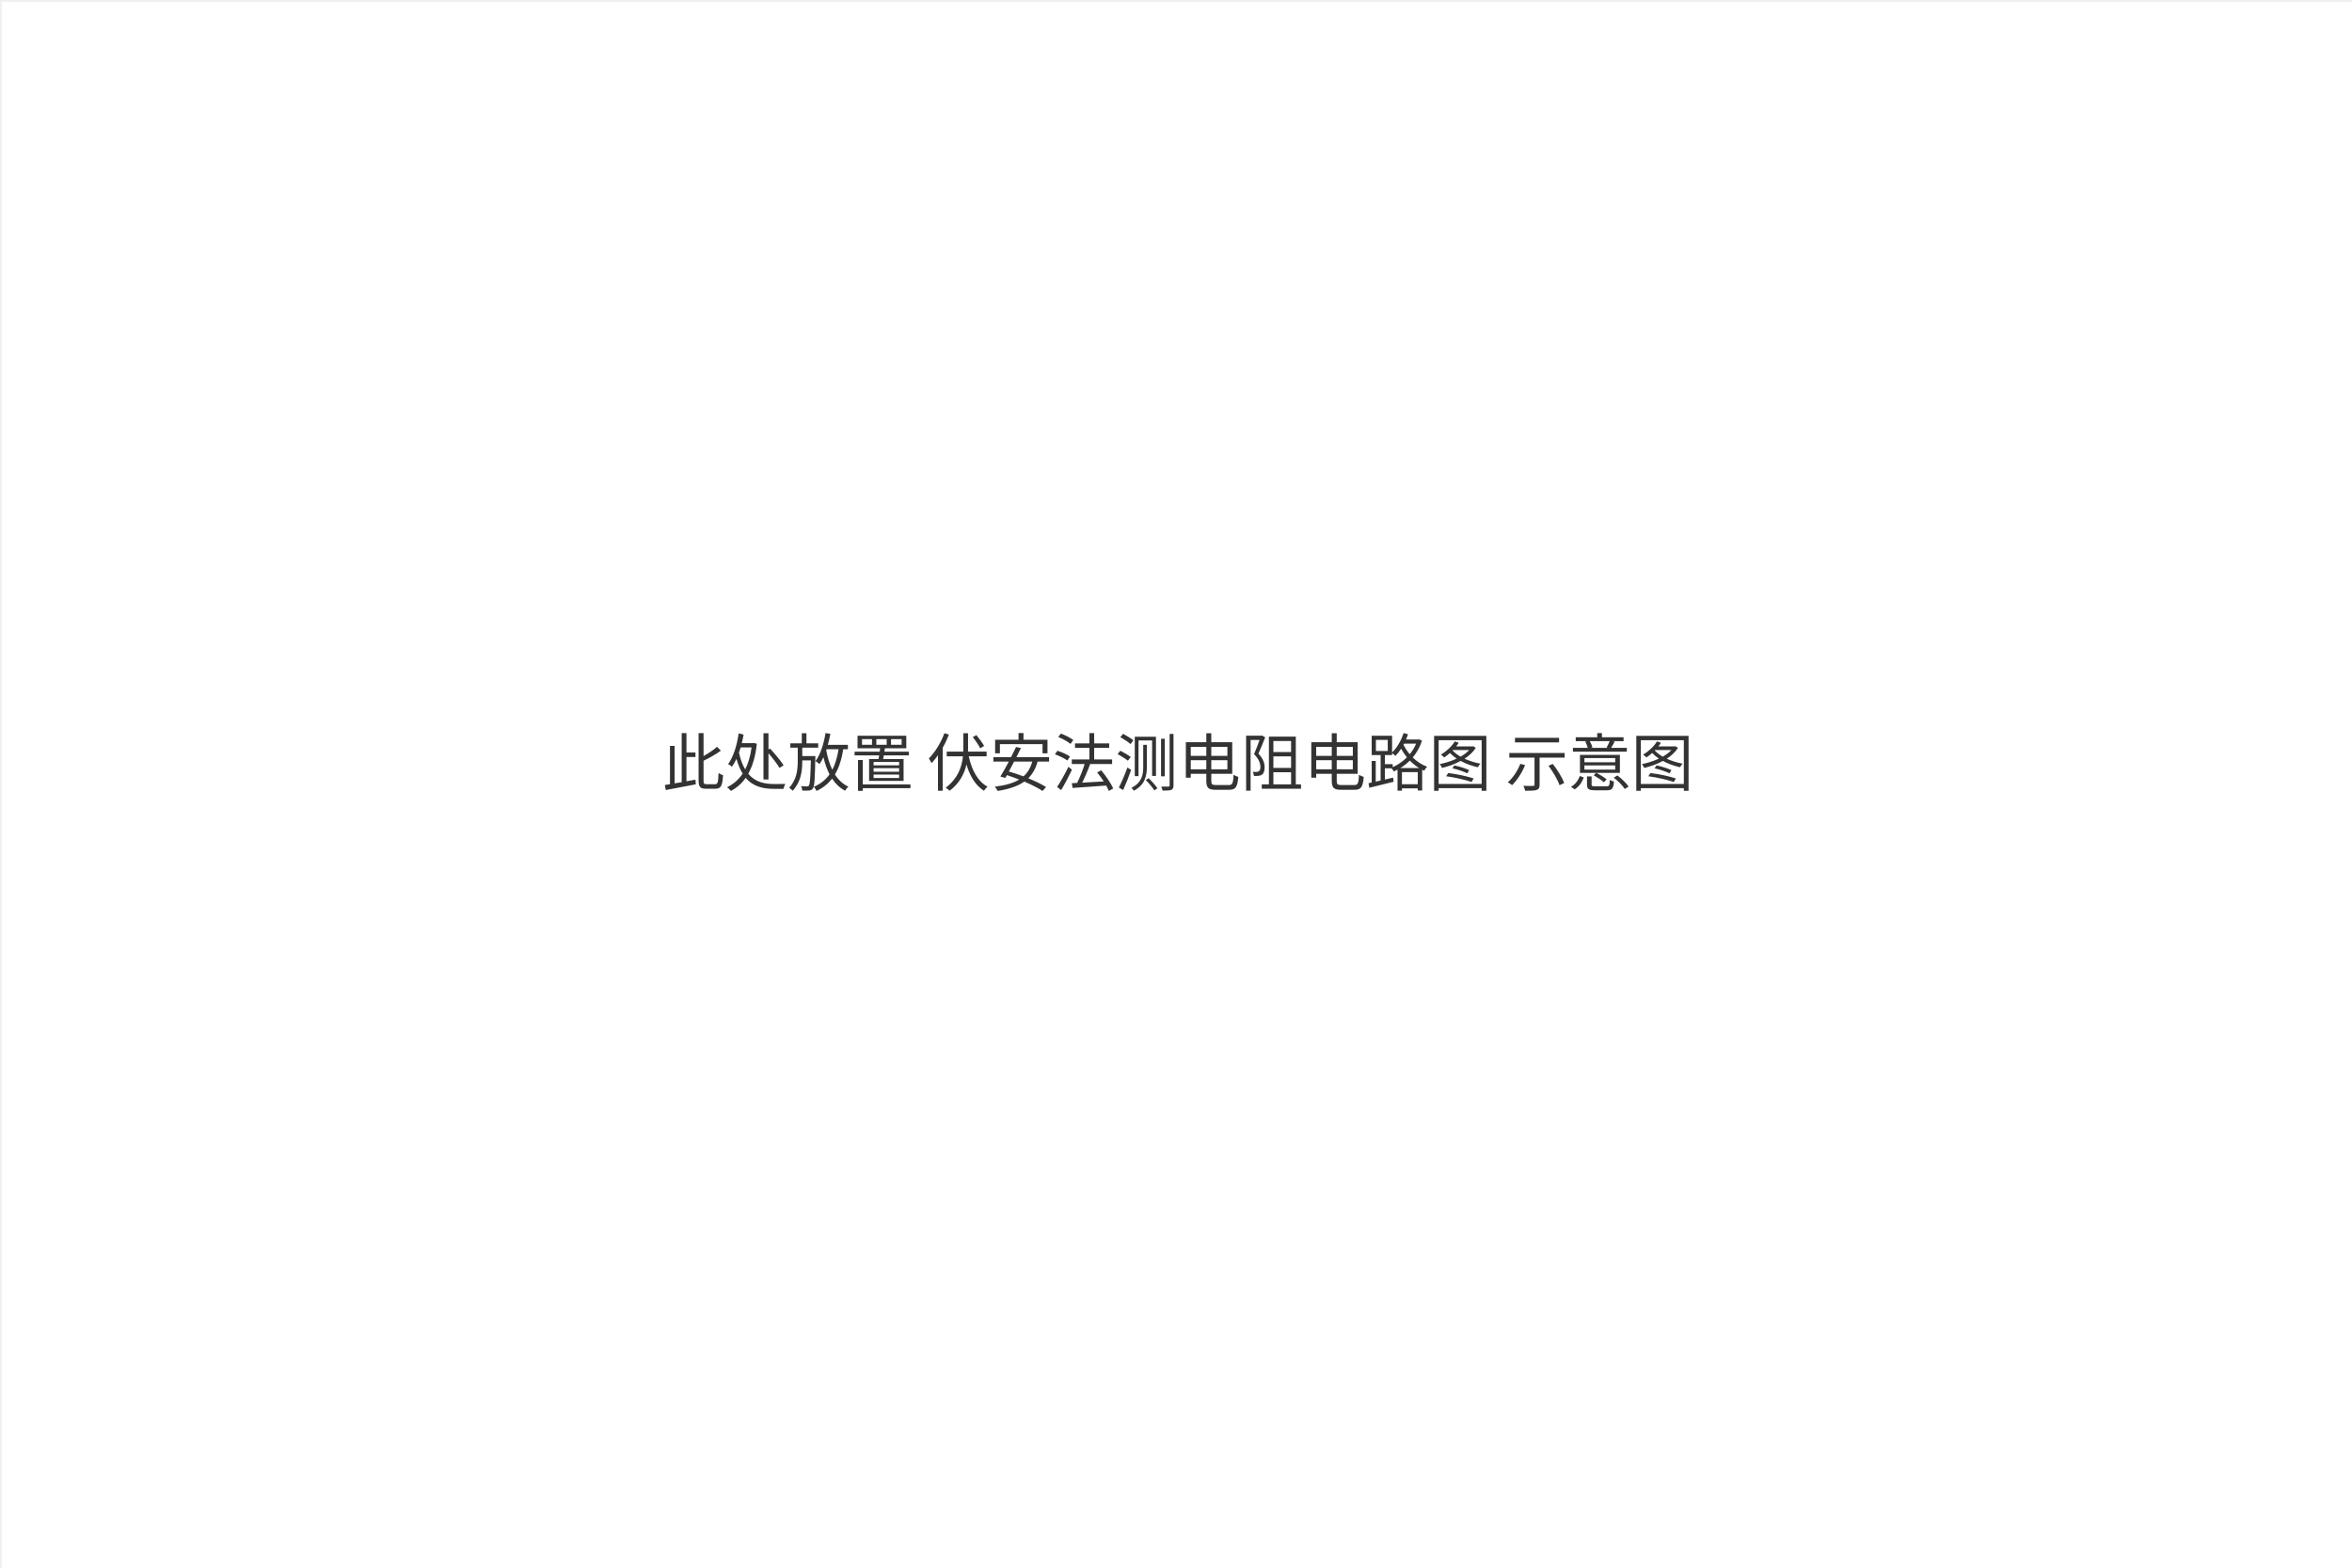
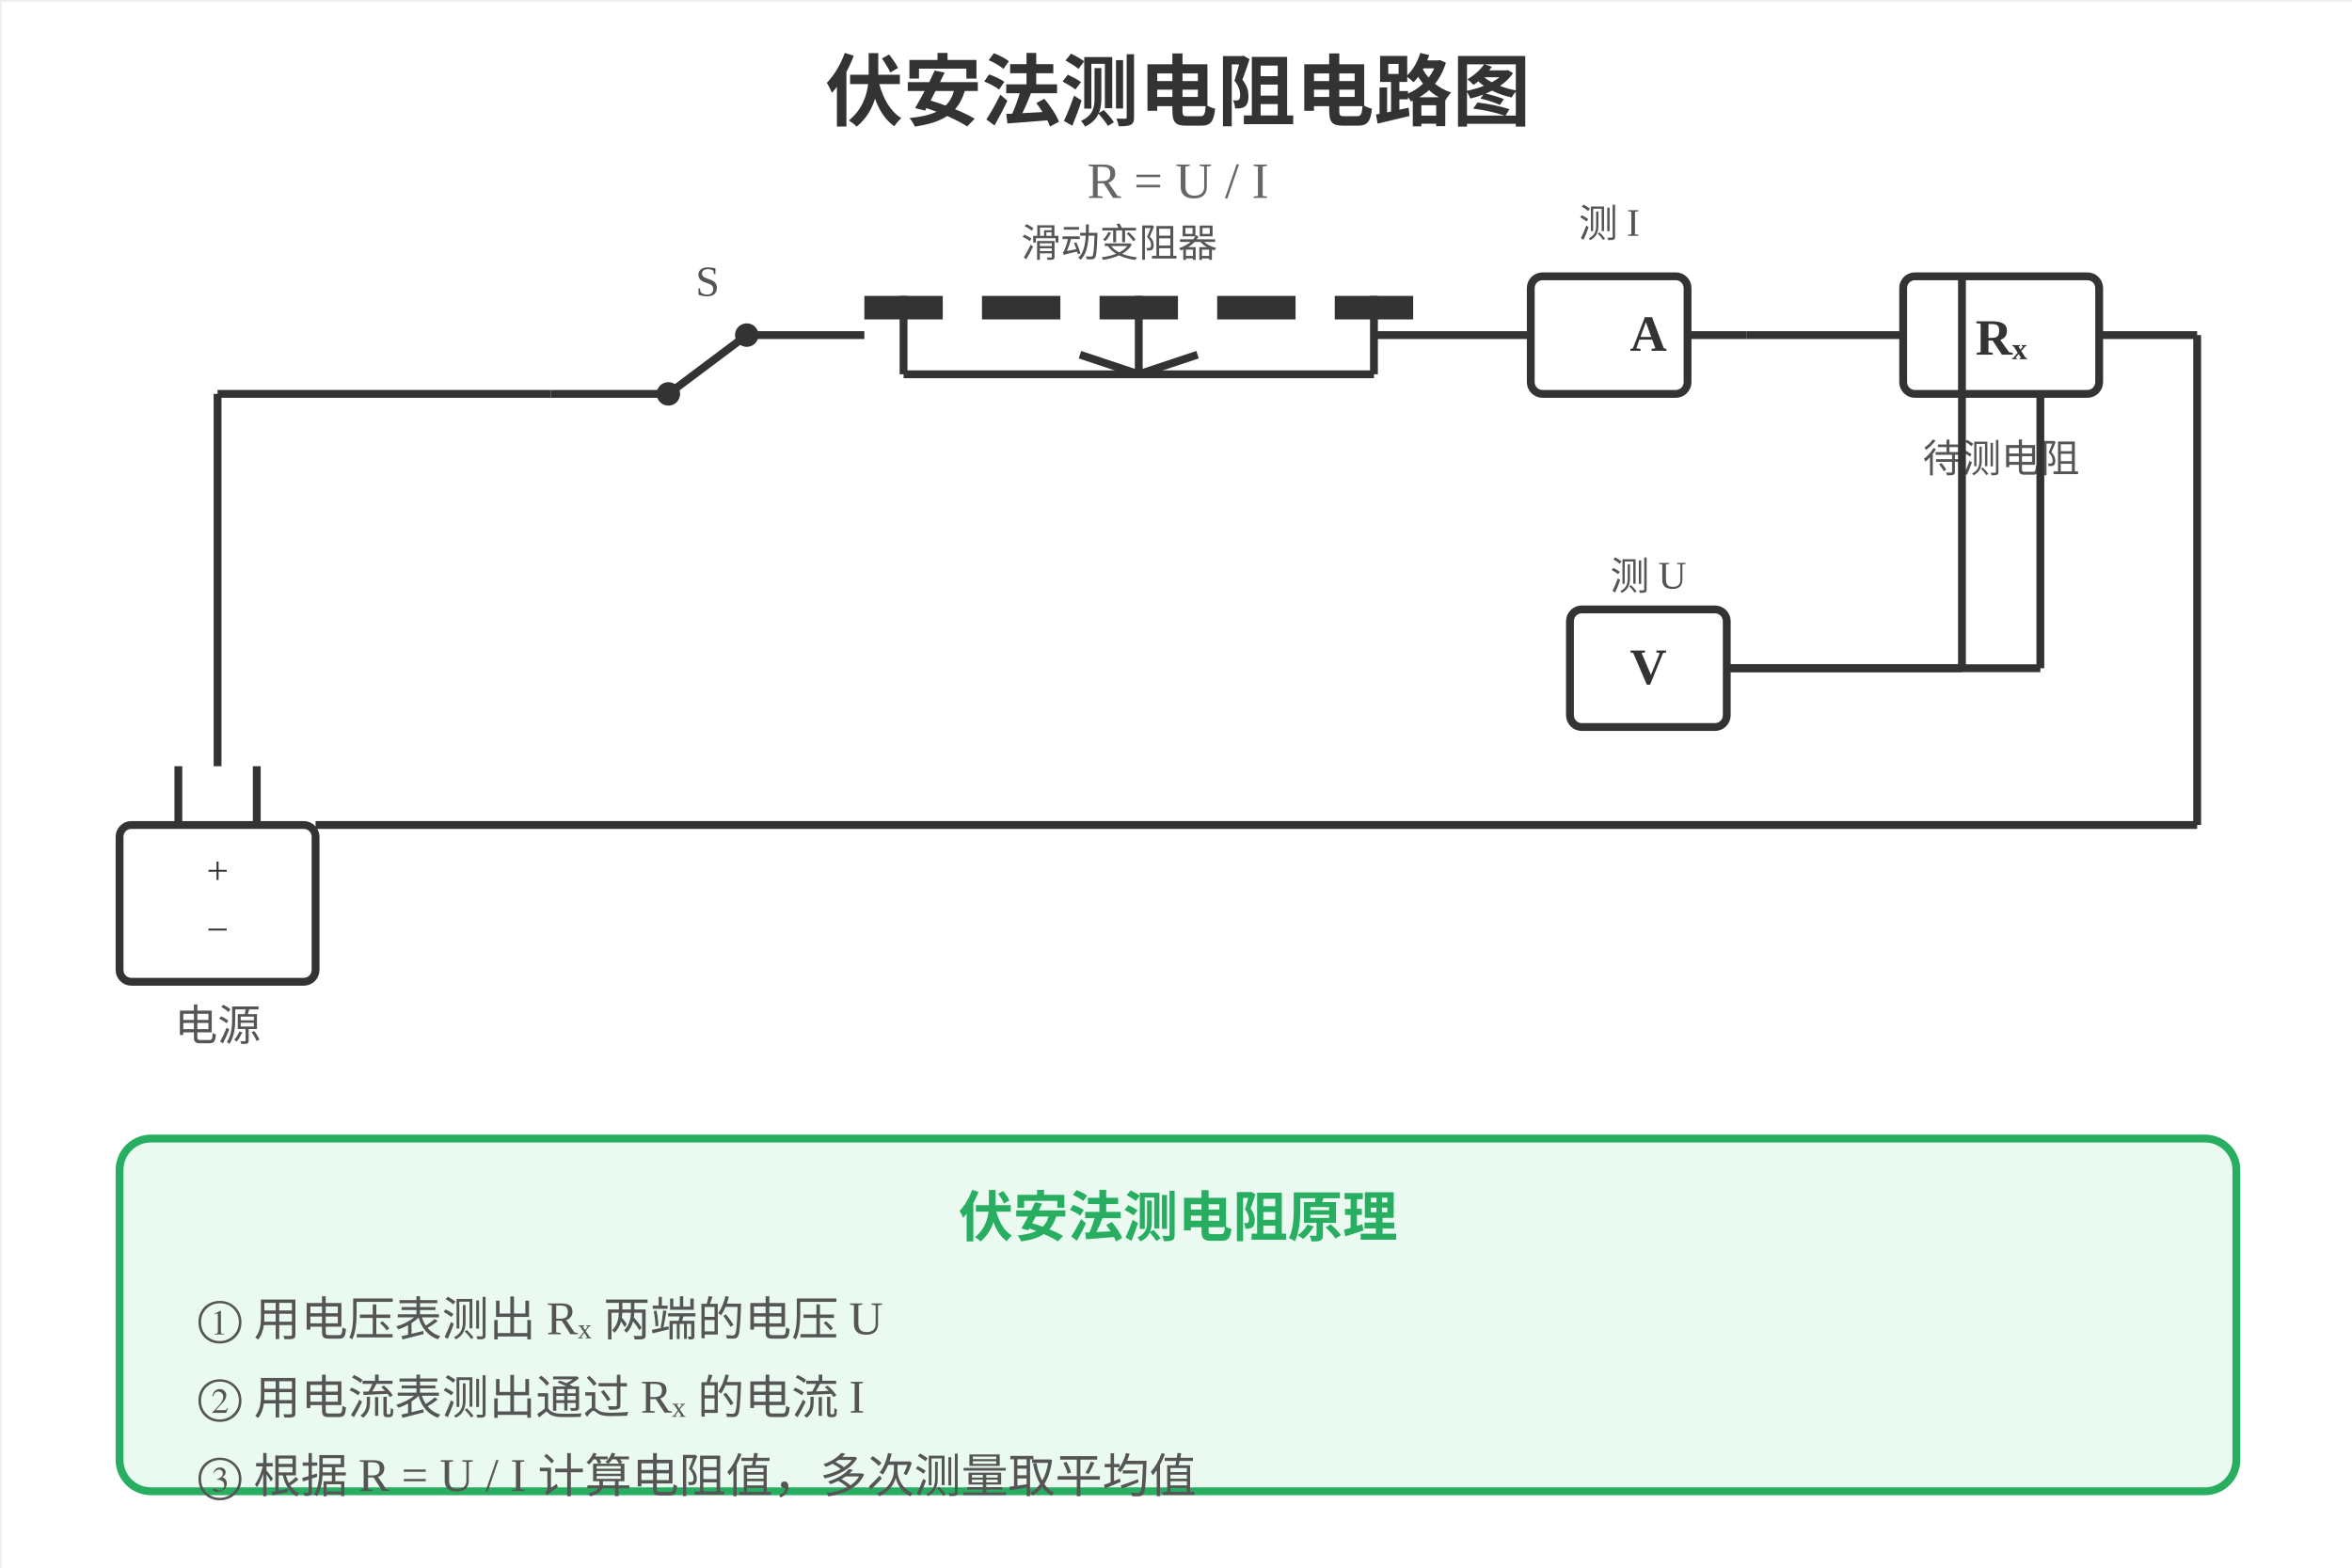
- <svg xmlns="http://www.w3.org/2000/svg" width="600" height="400">
+ <svg xmlns="http://www.w3.org/2000/svg" width="600" height="400" viewBox="0 0 600 400">
  <defs />
  <g transform="translate(0.5,0.5)">
    <rect x="0" y="0" width="600" height="400" fill="#ffffff" stroke="none" />
-     <text x="300" y="200" text-anchor="middle" font-size="16" fill="#333">此处放置 伏安法测电阻电路图 示意图</text>
+     <text x="300" y="30" text-anchor="middle" font-size="20" font-weight="bold" fill="#333">伏安法测电阻电路图</text>
+     <text x="300" y="50" text-anchor="middle" font-size="13" fill="#666">R = U / I</text>
+     <rect x="30" y="210" width="50" height="40" rx="3" ry="3" fill="#fff" stroke="#333" stroke-width="2" />
+     <line x1="45" y1="210" x2="45" y2="195" stroke="#333" stroke-width="2" />
+     <line x1="65" y1="210" x2="65" y2="195" stroke="#333" stroke-width="2" />
+     <text x="55" y="225" text-anchor="middle" font-size="10" fill="#333">+</text>
+     <text x="55" y="240" text-anchor="middle" font-size="10" fill="#333">−</text>
+     <text x="55" y="265" text-anchor="middle" font-size="11" fill="#555">电源</text>
+     <line x1="55" y1="195" x2="55" y2="100" stroke="#333" stroke-width="2" />
+     <line x1="55" y1="100" x2="140" y2="100" stroke="#333" stroke-width="2" />
+     <line x1="140" y1="100" x2="170" y2="100" stroke="#333" stroke-width="2" />
+     <circle cx="170" cy="100" r="3" fill="#333" />
+     <line x1="170" y1="100" x2="190" y2="85" stroke="#333" stroke-width="2" />
+     <circle cx="190" cy="85" r="3" fill="#333" />
+     <line x1="190" y1="85" x2="220" y2="85" stroke="#333" stroke-width="2" />
+     <text x="180" y="75" text-anchor="middle" font-size="11" fill="#555">S</text>
+     <rect x="220" y="75" width="20" height="6" fill="#333" />
+     <rect x="250" y="75" width="20" height="6" fill="#333" />
+     <rect x="280" y="75" width="20" height="6" fill="#333" />
+     <rect x="310" y="75" width="20" height="6" fill="#333" />
+     <rect x="340" y="75" width="20" height="6" fill="#333" />
+     <line x1="230" y1="75" x2="230" y2="95" stroke="#333" stroke-width="2" />
+     <line x1="350" y1="75" x2="350" y2="95" stroke="#333" stroke-width="2" />
+     <line x1="230" y1="95" x2="350" y2="95" stroke="#333" stroke-width="2" />
+     <path d="M 290 75 L 290 95" fill="none" stroke="#333" stroke-width="2" />
+     <path d="M 290 95 L 275 90" fill="none" stroke="#333" stroke-width="2" />
+     <path d="M 290 95 L 305 90" fill="none" stroke="#333" stroke-width="2" />
+     <text x="285" y="65" text-anchor="middle" font-size="10" fill="#555">滑动变阻器</text>
+     <line x1="350" y1="85" x2="390" y2="85" stroke="#333" stroke-width="2" />
+     <rect x="390" y="70" width="40" height="30" rx="3" ry="3" fill="#fff" stroke="#333" stroke-width="2" />
+     <text x="420" y="89" text-anchor="middle" font-size="13" font-weight="bold" fill="#333">A</text>
+     <line x1="430" y1="85" x2="445" y2="85" stroke="#333" stroke-width="2" />
+     <text x="410" y="60" text-anchor="middle" font-size="10" fill="#555">测 I</text>
+     <line x1="445" y1="85" x2="485" y2="85" stroke="#333" stroke-width="2" />
+     <rect x="485" y="70" width="50" height="30" rx="3" ry="3" fill="#fff" stroke="#333" stroke-width="2" />
+     <text x="510" y="90" text-anchor="middle" font-size="13" font-weight="bold" fill="#333">Rₓ</text>
+     <text x="510" y="120" text-anchor="middle" font-size="10" fill="#555">待测电阻</text>
+     <line x1="535" y1="85" x2="560" y2="85" stroke="#333" stroke-width="2" />
+     <line x1="560" y1="85" x2="560" y2="210" stroke="#333" stroke-width="2" />
+     <line x1="560" y1="210" x2="80" y2="210" stroke="#333" stroke-width="2" />
+     <line x1="500" y1="70" x2="500" y2="170" stroke="#333" stroke-width="2" />
+     <line x1="500" y1="170" x2="440" y2="170" stroke="#333" stroke-width="2" />
+     <rect x="400" y="155" width="40" height="30" rx="3" ry="3" fill="#fff" stroke="#333" stroke-width="2" />
+     <text x="420" y="174" text-anchor="middle" font-size="13" font-weight="bold" fill="#333">V</text>
+     <line x1="440" y1="170" x2="520" y2="170" stroke="#333" stroke-width="2" />
+     <line x1="520" y1="170" x2="520" y2="100" stroke="#333" stroke-width="2" />
+     <text x="420" y="150" text-anchor="middle" font-size="10" fill="#555">测 U</text>
+     <rect x="30" y="290" width="540" height="90" rx="8" ry="8" fill="#eafaf1" stroke="#27ae60" stroke-width="2" />
+     <text x="300" y="315" text-anchor="middle" font-size="14" font-weight="bold" fill="#27ae60">伏安法测电阻原理</text>
+     <text x="50" y="340" font-size="12" fill="#555">① 用电压表测出 Rₓ 两端的电压 U</text>
+     <text x="50" y="360" font-size="12" fill="#555">② 用电流表测出通过 Rₓ 的电流 I</text>
+     <text x="50" y="380" font-size="12" fill="#555">③ 根据 R = U / I 计算电阻值，多次测量取平均值</text>
  </g>
</svg>
